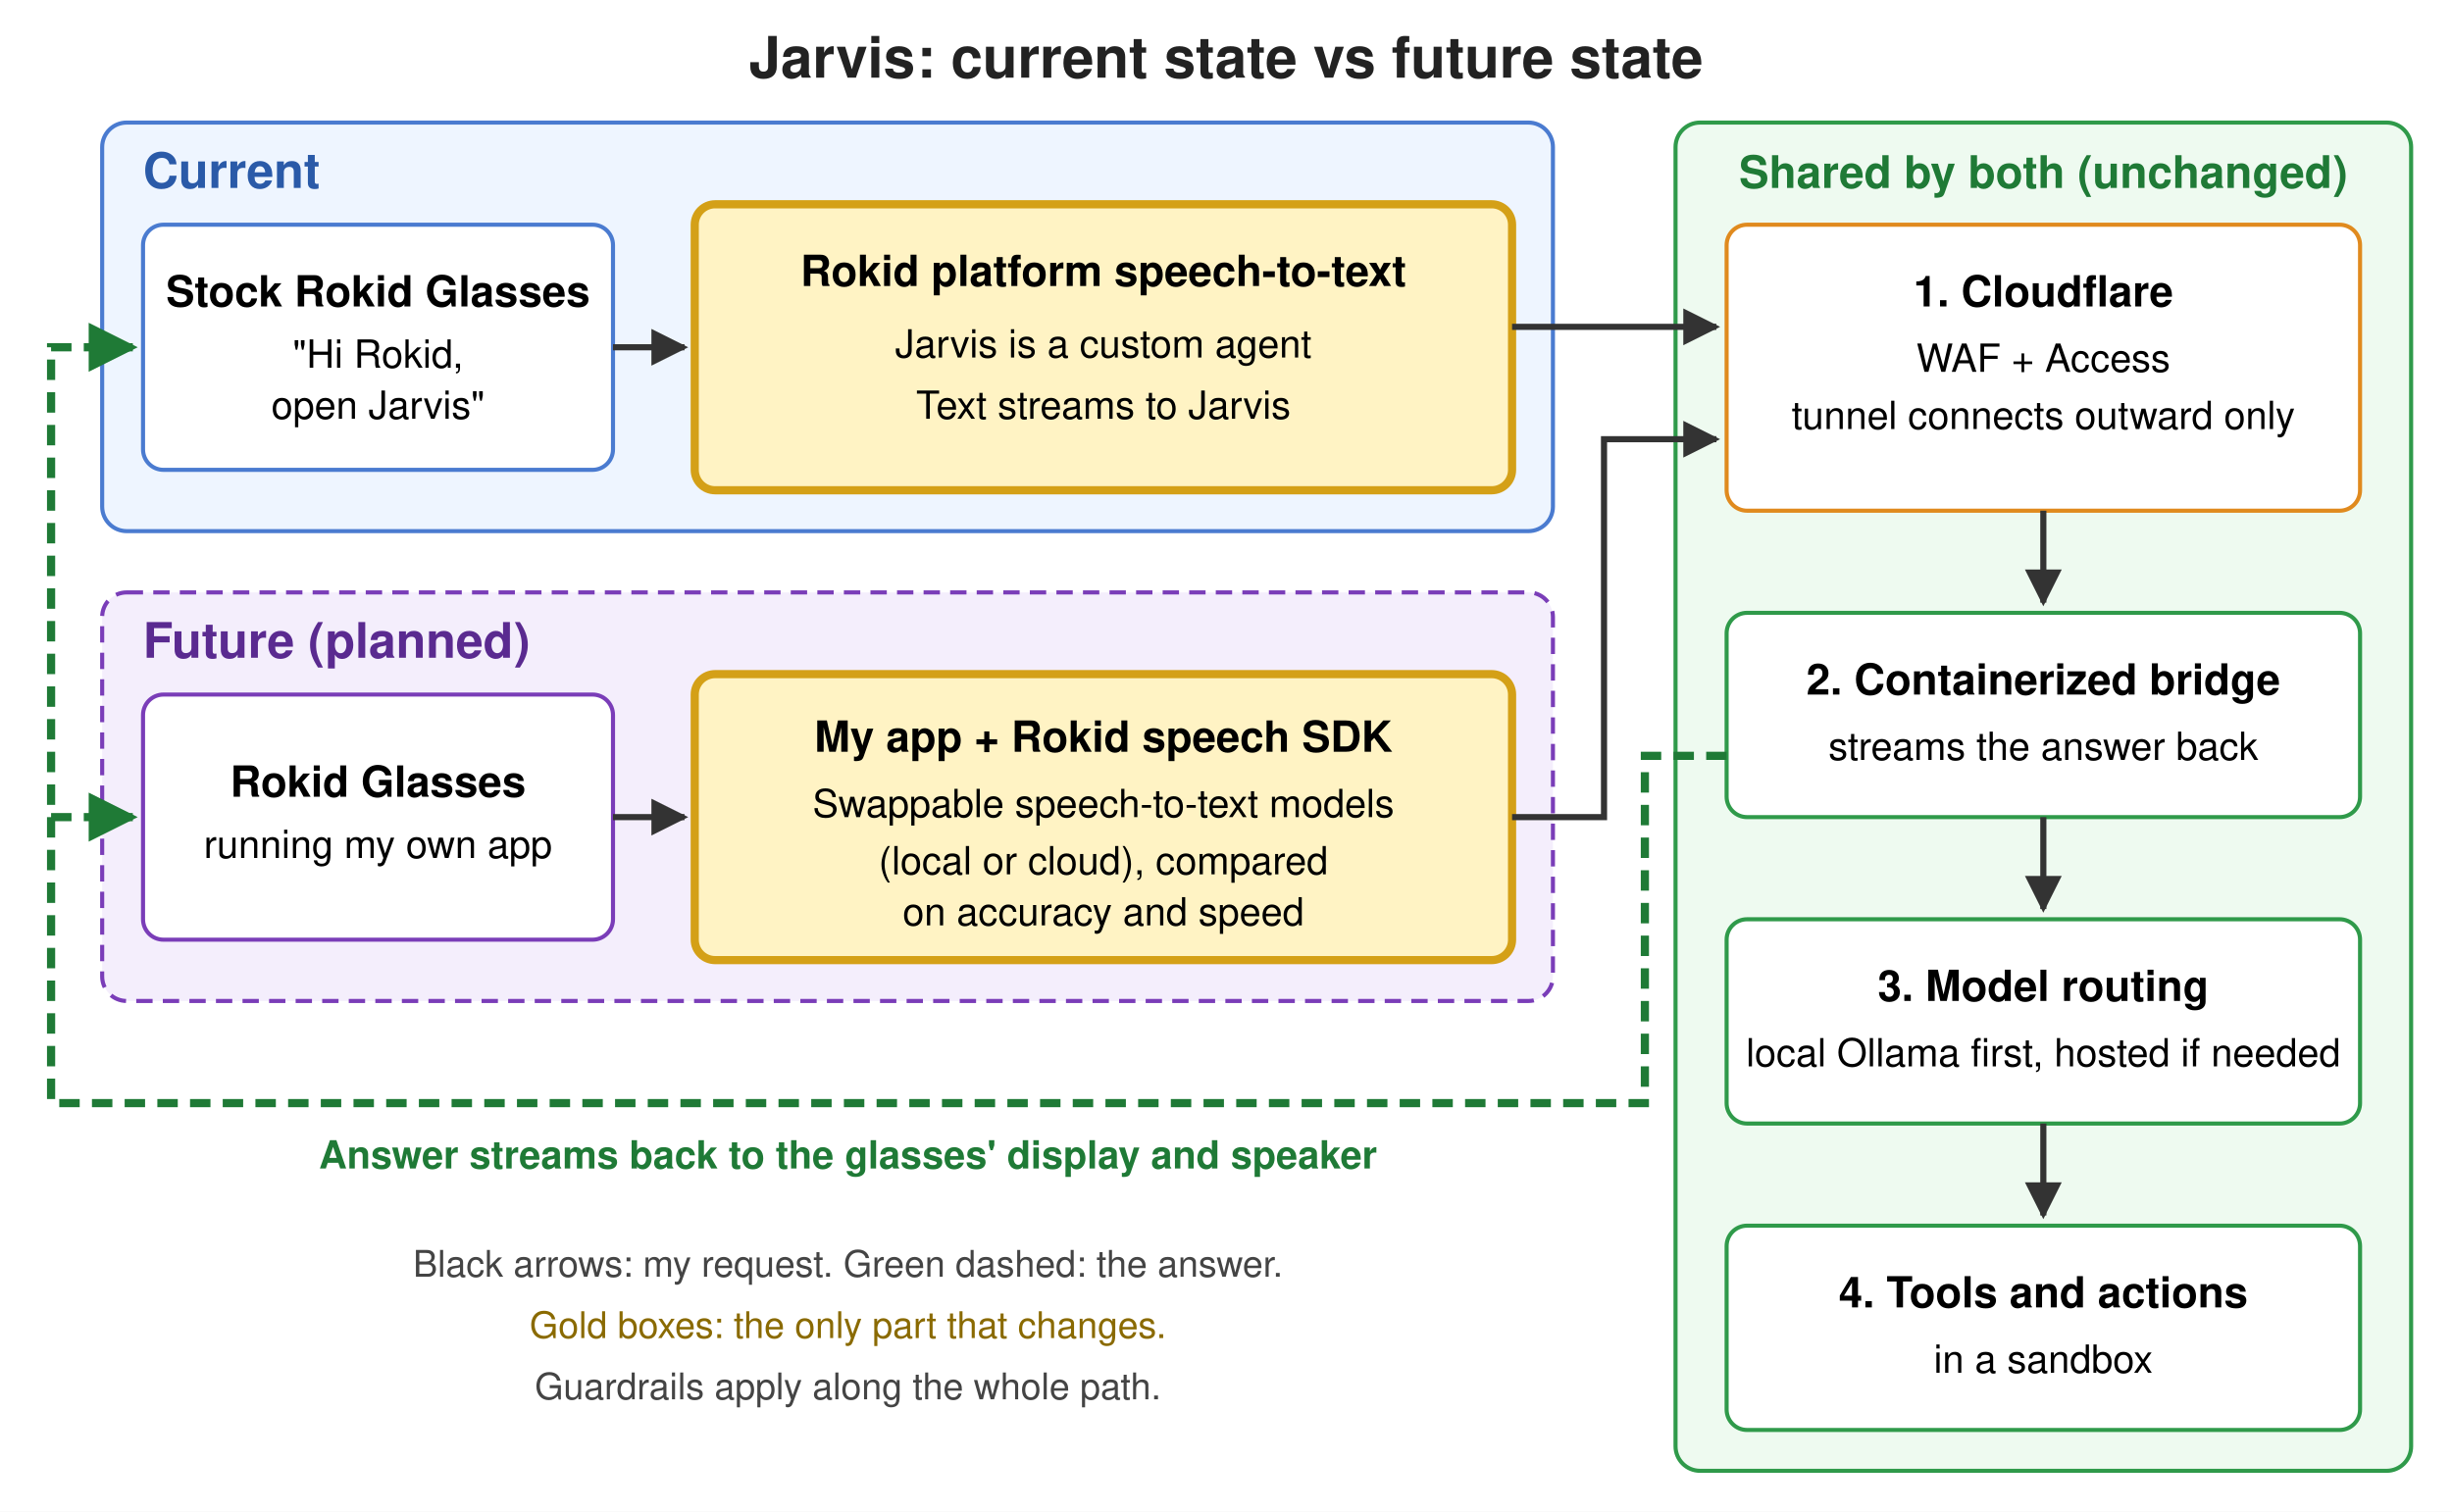
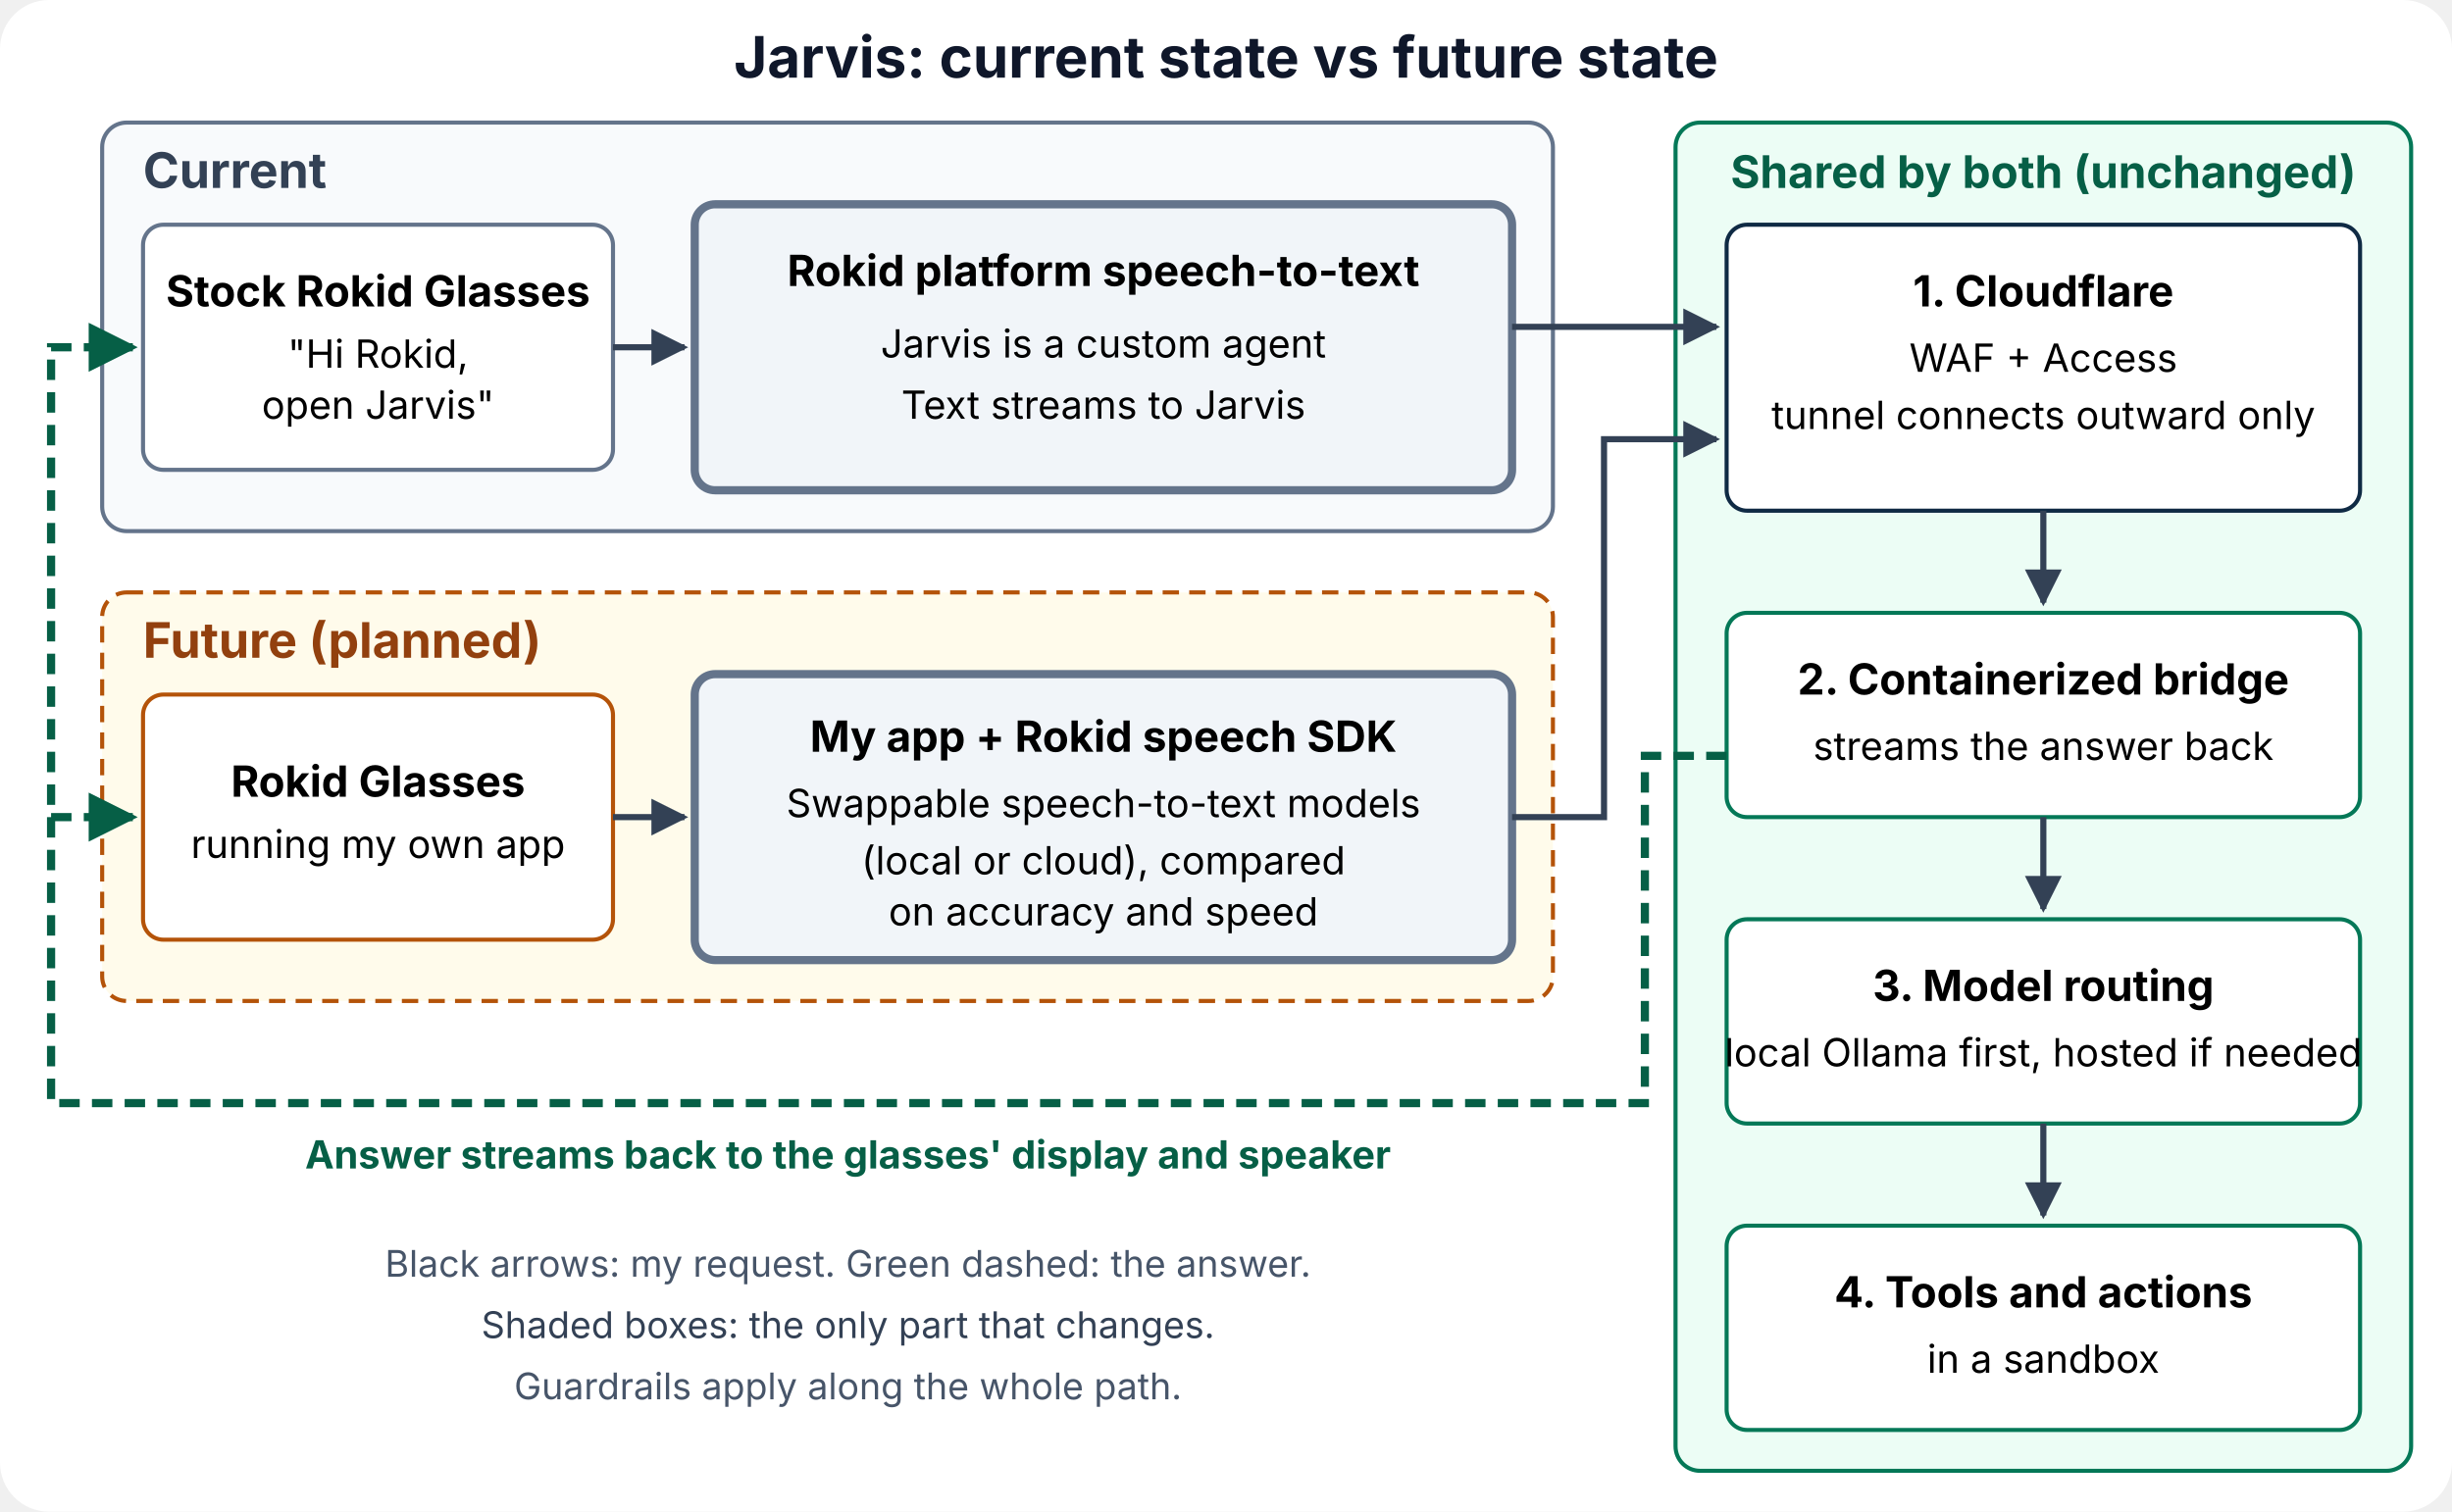
- <svg xmlns="http://www.w3.org/2000/svg" width="1200" height="740" viewBox="0 0 1200 740" font-family="Helvetica, Arial, sans-serif">
+ <svg xmlns="http://www.w3.org/2000/svg" width="1200" height="740" viewBox="0 0 1200 740" font-family="Inter, 'Helvetica Neue', Arial, sans-serif">
  <defs>
    <marker id="a" viewBox="0 0 10 10" refX="9" refY="5" markerWidth="6" markerHeight="6" orient="auto">
-       <path d="M0,0L10,5L0,10z" fill="#333" />
+       <path d="M0,0L10,5L0,10z" fill="#334155" />
    </marker>
    <marker id="r" viewBox="0 0 10 10" refX="9" refY="5" markerWidth="6" markerHeight="6" orient="auto">
-       <path d="M0,0L10,5L0,10z" fill="#1f7a36" />
+       <path d="M0,0L10,5L0,10z" fill="#065F46" />
    </marker>
  </defs>
-   <rect width="1200" height="740" fill="#fff" />
-   <text x="600" y="38" text-anchor="middle" font-size="28" font-weight="bold" fill="#222">Jarvis: current state vs future state</text>
+   <rect width="1200" height="740" rx="24" fill="#fff" />
+   <text x="600" y="38" text-anchor="middle" font-size="28" font-weight="bold" fill="#0F172A">Jarvis: current state vs future state</text>
  <g font-size="19" text-anchor="middle">
-     <rect x="50" y="60" width="710" height="200" rx="12" fill="#eef5ff" stroke="#4a7bd0" stroke-width="2" />
-     <text x="70" y="92" font-size="24" font-weight="bold" fill="#2a5aa8" text-anchor="start">Current</text>
-     <rect x="70" y="110" width="230" height="120" rx="10" fill="#fff" stroke="#4a7bd0" stroke-width="2" />
+     <rect x="50" y="60" width="710" height="200" rx="12" fill="#F8FAFC" stroke="#64748B" stroke-width="2" />
+     <text x="70" y="92" font-size="24" font-weight="bold" fill="#334155" text-anchor="start">Current</text>
+     <rect x="70" y="110" width="230" height="120" rx="10" fill="#fff" stroke="#64748B" stroke-width="2" />
    <text x="185" y="150" font-size="21" font-weight="bold">Stock Rokid Glasses</text>
    <text x="185" y="180">"Hi Rokid,</text>
    <text x="185" y="205">open Jarvis"</text>
-     <rect x="340" y="100" width="400" height="140" rx="10" fill="#fff3c4" stroke="#d4a017" stroke-width="4" />
+     <rect x="340" y="100" width="400" height="140" rx="10" fill="#F1F5F9" stroke="#64748B" stroke-width="4" />
    <text x="540" y="140" font-size="21" font-weight="bold">Rokid platform speech-to-text</text>
    <text x="540" y="175">Jarvis is a custom agent</text>
    <text x="540" y="205">Text streams to Jarvis</text>
-     <line x1="300" y1="170" x2="335" y2="170" stroke="#333" stroke-width="3" marker-end="url(#a)" />
-     <rect x="50" y="290" width="710" height="200" rx="12" fill="#f4eefc" stroke="#7a3db8" stroke-width="2" stroke-dasharray="8 5" />
-     <text x="70" y="322" font-size="24" font-weight="bold" fill="#5a2a90" text-anchor="start">Future (planned)</text>
-     <rect x="70" y="340" width="230" height="120" rx="10" fill="#fff" stroke="#7a3db8" stroke-width="2" />
+     <line x1="300" y1="170" x2="335" y2="170" stroke="#334155" stroke-width="3" marker-end="url(#a)" />
+     <rect x="50" y="290" width="710" height="200" rx="12" fill="#FFFBEB" stroke="#B45309" stroke-width="2" stroke-dasharray="8 5" />
+     <text x="70" y="322" font-size="24" font-weight="bold" fill="#92400E" text-anchor="start">Future (planned)</text>
+     <rect x="70" y="340" width="230" height="120" rx="10" fill="#fff" stroke="#B45309" stroke-width="2" />
    <text x="185" y="390" font-size="21" font-weight="bold">Rokid Glasses</text>
    <text x="185" y="420">running my own app</text>
-     <rect x="340" y="330" width="400" height="140" rx="10" fill="#fff3c4" stroke="#d4a017" stroke-width="4" />
+     <rect x="340" y="330" width="400" height="140" rx="10" fill="#F1F5F9" stroke="#64748B" stroke-width="4" />
    <text x="540" y="368" font-size="21" font-weight="bold">My app + Rokid speech SDK</text>
    <text x="540" y="400">Swappable speech-to-text models</text>
    <text x="540" y="428">(local or cloud), compared</text>
    <text x="540" y="453">on accuracy and speed</text>
-     <line x1="300" y1="400" x2="335" y2="400" stroke="#333" stroke-width="3" marker-end="url(#a)" />
-     <rect x="820" y="60" width="360" height="660" rx="12" fill="#eefaf0" stroke="#2f9a4a" stroke-width="2" />
-     <text x="1000" y="92" font-size="22" font-weight="bold" fill="#1f7a36">Shared by both (unchanged)</text>
-     <rect x="845" y="110" width="310" height="140" rx="10" fill="#fff" stroke="#e08a1e" stroke-width="2" />
+     <line x1="300" y1="400" x2="335" y2="400" stroke="#334155" stroke-width="3" marker-end="url(#a)" />
+     <rect x="820" y="60" width="360" height="660" rx="12" fill="#ECFDF5" stroke="#047857" stroke-width="2" />
+     <text x="1000" y="92" font-size="22" font-weight="bold" fill="#065F46">Shared by both (unchanged)</text>
+     <rect x="845" y="110" width="310" height="140" rx="10" fill="#fff" stroke="#0F2A44" stroke-width="2" />
    <text x="1000" y="150" font-weight="bold" font-size="21">1. Cloudflare</text>
    <text x="1000" y="182">WAF + Access</text>
    <text x="1000" y="210">tunnel connects outward only</text>
-     <rect x="845" y="300" width="310" height="100" rx="10" fill="#fff" stroke="#2f9a4a" stroke-width="2" />
+     <rect x="845" y="300" width="310" height="100" rx="10" fill="#fff" stroke="#047857" stroke-width="2" />
    <text x="1000" y="340" font-weight="bold" font-size="21">2. Containerized bridge</text>
    <text x="1000" y="372">streams the answer back</text>
-     <rect x="845" y="450" width="310" height="100" rx="10" fill="#fff" stroke="#2f9a4a" stroke-width="2" />
+     <rect x="845" y="450" width="310" height="100" rx="10" fill="#fff" stroke="#047857" stroke-width="2" />
    <text x="1000" y="490" font-weight="bold" font-size="21">3. Model routing</text>
    <text x="1000" y="522">local Ollama first, hosted if needed</text>
-     <rect x="845" y="600" width="310" height="100" rx="10" fill="#fff" stroke="#2f9a4a" stroke-width="2" />
+     <rect x="845" y="600" width="310" height="100" rx="10" fill="#fff" stroke="#047857" stroke-width="2" />
    <text x="1000" y="640" font-weight="bold" font-size="21">4. Tools and actions</text>
    <text x="1000" y="672">in a sandbox</text>
  </g>
-   <line x1="740" y1="160" x2="840" y2="160" stroke="#333" stroke-width="3" marker-end="url(#a)" />
-   <polyline points="740,400 785,400 785,215 840,215" fill="none" stroke="#333" stroke-width="3" marker-end="url(#a)" />
-   <line x1="1000" y1="250" x2="1000" y2="295" stroke="#333" stroke-width="3" marker-end="url(#a)" />
-   <line x1="1000" y1="400" x2="1000" y2="445" stroke="#333" stroke-width="3" marker-end="url(#a)" />
-   <line x1="1000" y1="550" x2="1000" y2="595" stroke="#333" stroke-width="3" marker-end="url(#a)" />
-   <polyline points="845,370 805,370 805,540 25,540 25,170 65,170" fill="none" stroke="#1f7a36" stroke-width="4" stroke-dasharray="10 6" marker-end="url(#r)" />
-   <polyline points="25,400 65,400" fill="none" stroke="#1f7a36" stroke-width="4" stroke-dasharray="10 6" marker-end="url(#r)" />
-   <text x="415" y="572" text-anchor="middle" font-size="19" fill="#1f7a36" font-weight="bold">Answer streams back to the glasses' display and speaker</text>
-   <text x="415" y="625" text-anchor="middle" font-size="18" fill="#444">Black arrows: my request.  Green dashed: the answer.</text>
-   <text x="415" y="655" text-anchor="middle" font-size="18" fill="#8a6a00">Gold boxes: the only part that changes.</text>
-   <text x="415" y="685" text-anchor="middle" font-size="18" fill="#444">Guardrails apply along the whole path.</text>
+   <line x1="740" y1="160" x2="840" y2="160" stroke="#334155" stroke-width="3" marker-end="url(#a)" />
+   <polyline points="740,400 785,400 785,215 840,215" fill="none" stroke="#334155" stroke-width="3" marker-end="url(#a)" />
+   <line x1="1000" y1="250" x2="1000" y2="295" stroke="#334155" stroke-width="3" marker-end="url(#a)" />
+   <line x1="1000" y1="400" x2="1000" y2="445" stroke="#334155" stroke-width="3" marker-end="url(#a)" />
+   <line x1="1000" y1="550" x2="1000" y2="595" stroke="#334155" stroke-width="3" marker-end="url(#a)" />
+   <polyline points="845,370 805,370 805,540 25,540 25,170 65,170" fill="none" stroke="#065F46" stroke-width="4" stroke-dasharray="10 6" marker-end="url(#r)" />
+   <polyline points="25,400 65,400" fill="none" stroke="#065F46" stroke-width="4" stroke-dasharray="10 6" marker-end="url(#r)" />
+   <text x="415" y="572" text-anchor="middle" font-size="19" fill="#065F46" font-weight="bold">Answer streams back to the glasses' display and speaker</text>
+   <text x="415" y="625" text-anchor="middle" font-size="18" fill="#475569">Black arrows: my request.  Green dashed: the answer.</text>
+   <text x="415" y="655" text-anchor="middle" font-size="18" fill="#334155">Shaded boxes: the only part that changes.</text>
+   <text x="415" y="685" text-anchor="middle" font-size="18" fill="#475569">Guardrails apply along the whole path.</text>
</svg>
